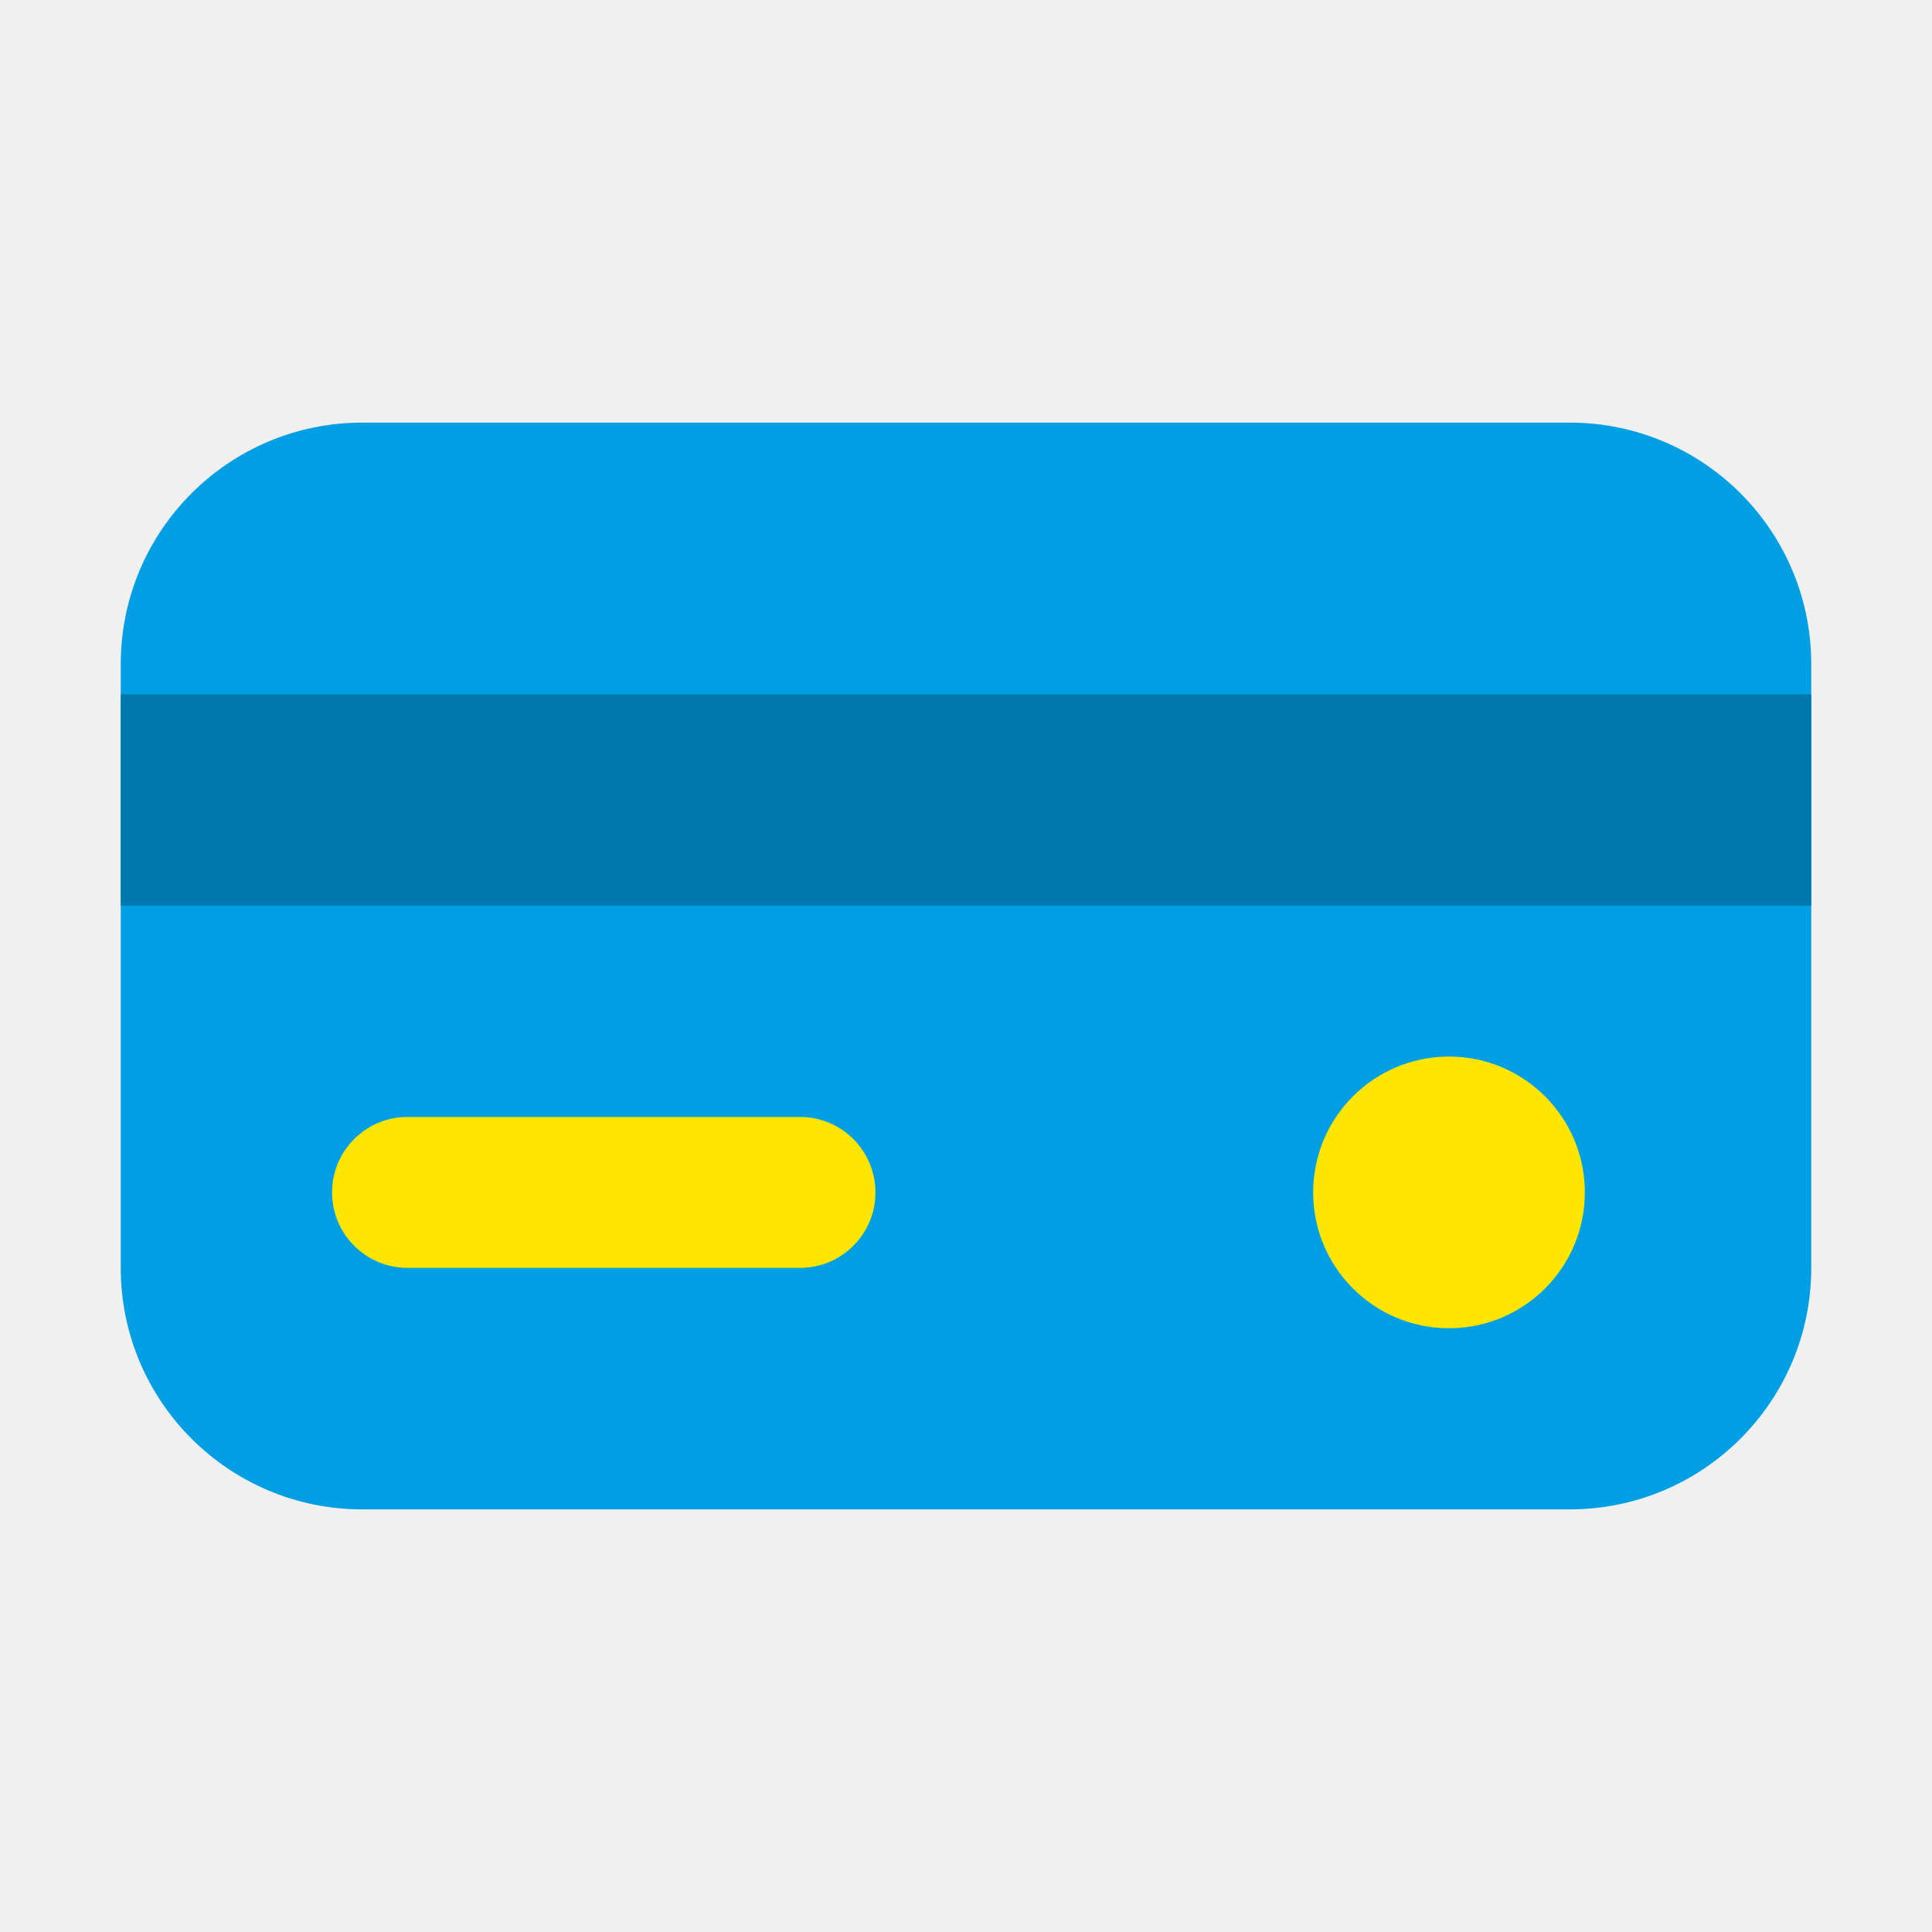
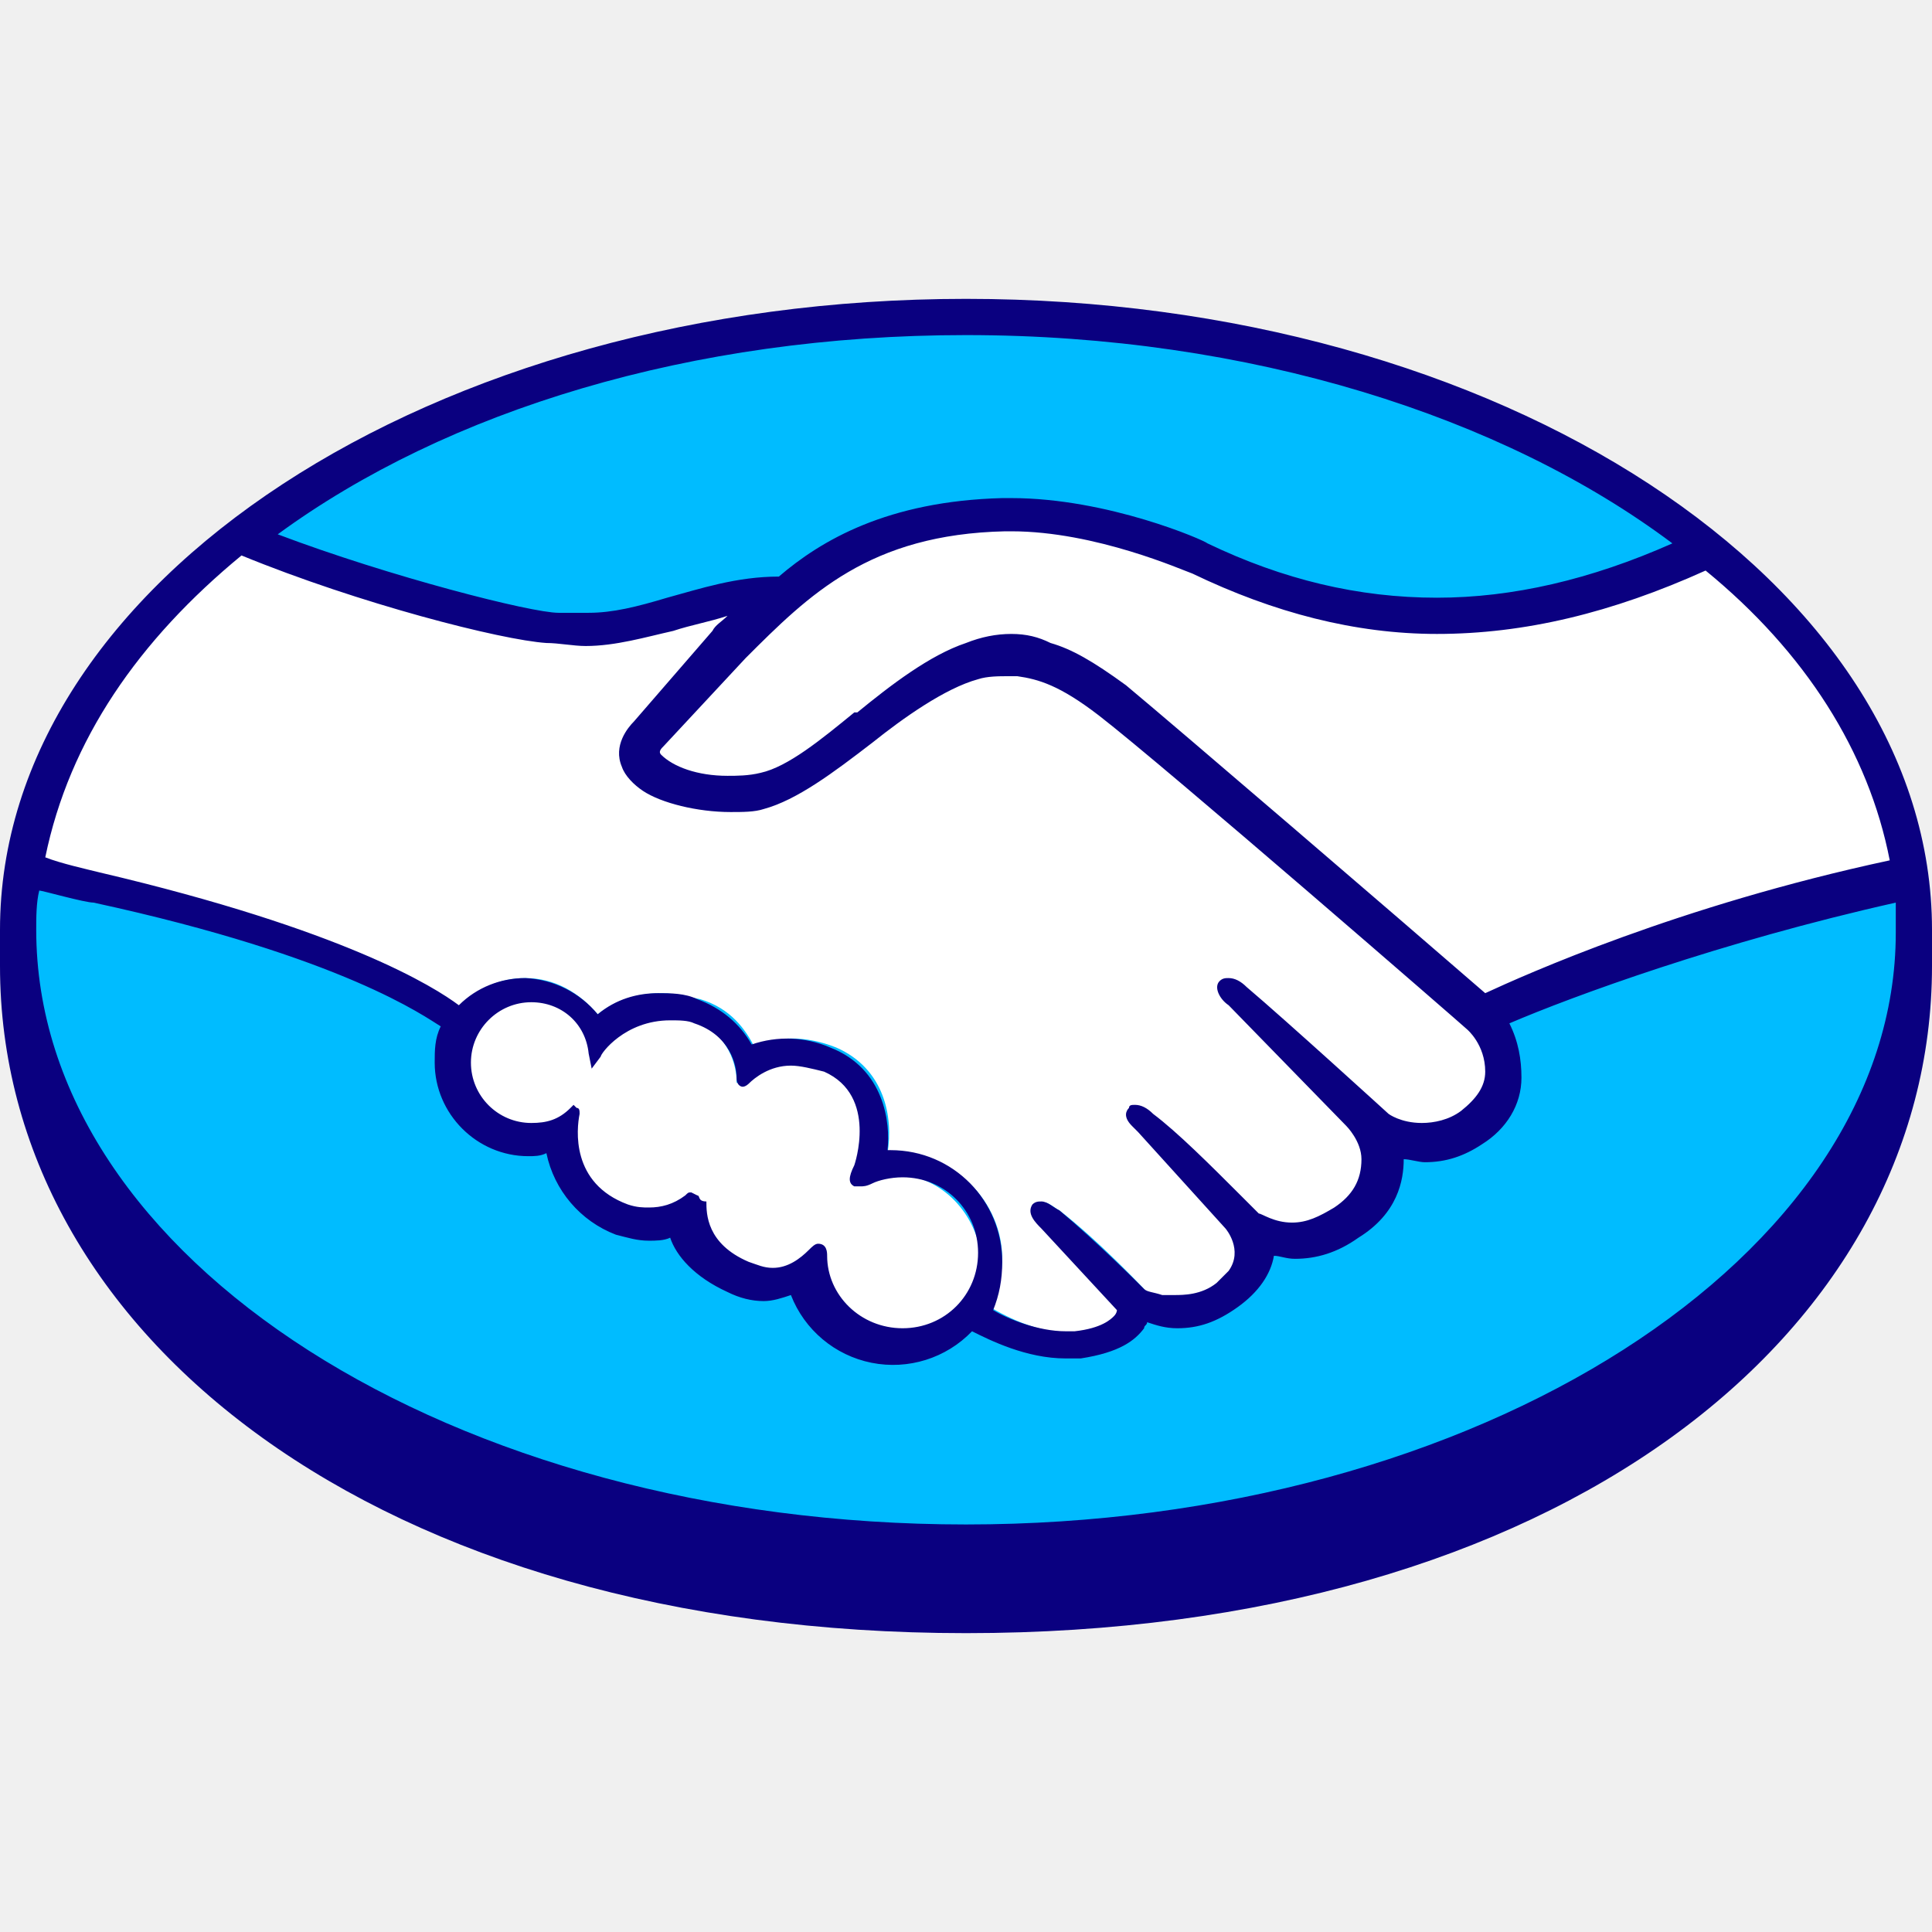
- <svg xmlns="http://www.w3.org/2000/svg" viewBox="0 0 32 32" width="32" height="32" role="img" aria-label="Mercado Pago">
-   <rect x="2" y="7" width="28" height="18" rx="4" fill="#009EE3" />
-   <rect x="2" y="11.5" width="28" height="3.5" fill="#0077AD" />
-   <rect x="5.5" y="18.5" width="9" height="2.5" rx="1.25" fill="#FFE600" />
-   <circle cx="24" cy="19.75" r="2.25" fill="#FFE600" />
+ <svg xmlns="http://www.w3.org/2000/svg" xml:space="preserve" id="svg1096" width="64" height="64" x="0" y="0" viewBox="0 0 64 64">
+   <style>.st1{fill:#fff}</style>
+   <path fill="#00bcff" d="M32 10.7C14.7 10.7.6 19.7.6 30.8s14.1 21 31.4 21 31.4-9.9 31.4-21S49.3 10.7 32 10.7" />
+   <path d="M21.8 24.6s-.3.3-.1.6c.5.6 2 1 3.5.6.9-.2 2.1-1.1 3.2-2 1.2-1 2.4-1.9 3.6-2.3 1.3-.4 2.1-.2 2.6-.1.6.2 1.3.6 2.4 1.4 2.1 1.6 10.6 9 12 10.2 1.2-.5 6.8-2.8 13.9-4.4-.6-3.8-2.9-7.4-6.4-10.2-4.9 2-11.2 3.3-17.1.4 0 0-3.2-1.5-6.3-1.4-4.6.1-6.6 2.1-8.7 4.2z" class="st1" />
+   <path d="M48.7 33.9c-.1-.1-10-8.7-12.2-10.4-1.3-1-2-1.2-2.8-1.3-.4-.1-.9 0-1.3.1-1 .3-2.4 1.2-3.6 2.1-1.2 1-2.4 1.9-3.5 2.2a6 6 0 0 1-3.9-.6c-.3-.2-.5-.5-.6-.7-.3-.7.2-1.2.3-1.3l2.7-2.9c.3-.3.6-.6 1-.9-.9.1-1.7.3-2.5.6-1 .3-1.9.5-2.9.5-.4 0-2.5-.4-3-.5-2.5-.7-5.2-1.3-8.5-2.8C4 20.9 1.5 24.4.8 28.4c.6.1 2 .5 2.4.6 8.7 1.9 11.5 3.9 12 4.4.5-.6 1.3-1 2.2-1 1 0 1.8.5 2.4 1.2.5-.4 1.2-.7 2.1-.7.4 0 .8.1 1.3.2 1 .3 1.5 1 1.8 1.6.3-.1.7-.3 1.2-.3s1 .1 1.5.3c1.6.7 1.9 2.3 1.7 3.5h.3c1.9 0 3.5 1.6 3.5 3.5 0 .6-.2 1.1-.4 1.6.5.3 1.8 1 3 .8.9-.1 1.3-.4 1.4-.6.1-.1.2-.3.1-.4l-2.5-2.7s-.4-.4-.3-.5c.1-.2.4.1.6.2 1.3 1 2.8 2.6 2.8 2.6s.1.2.7.3c.5.1 1.4 0 2-.5.2-.1.3-.3.4-.4.6-.8-.1-1.6-.1-1.6L38 37.3s-.4-.4-.3-.5.4.1.6.2c.9.8 2.2 2.1 3.4 3.3.2.2 1.3.8 2.8-.1a2 2 0 0 0 1-1.8c-.1-.7-.6-1.2-.6-1.2l-3.9-4s-.4-.4-.3-.5c.1-.2.4.1.6.2 1.3 1 4.6 4.2 4.6 4.2s1.2.9 2.7-.1c.5-.3.8-.8.9-1.4-.1-1.1-.8-1.7-.8-1.7" class="st1" />
+   <path d="M29.6 38.9c-.6 0-1.3.4-1.4.3 0 0 0-.3.1-.4s.9-2.6-1.1-3.4c-1.5-.6-2.4.1-2.7.4-.1.1-.1.1-.1 0 0-.4-.2-1.6-1.5-2-1.8-.6-3 .7-3.3 1.2-.1-1.1-1-1.9-2.1-1.9-1.2 0-2.1 1-2.1 2.1 0 1.2 1 2.1 2.1 2.1q.9 0 1.5-.6v.1c-.1.5-.3 2.5 1.8 3.2.8.3 1.5.1 2.1-.3.2-.1.2-.1.2.1-.1.5 0 1.6 1.5 2.2 1.1.5 1.8 0 2.2-.4.2-.2.2-.1.3.1.1 1.4 1.2 2.6 2.7 2.6s2.7-1.2 2.7-2.7c-.2-1.5-1.4-2.7-2.9-2.7" class="st1" />
+   <path fill="#0a0080" d="M32 9.9c-17.7 0-32 9.4-32 20.9V32c0 12.2 12.5 22.1 32 22.1 19.6 0 32-9.9 32-22.1v-1.2C64 19.3 49.7 9.9 32 9.9m30.6 18.6c-7 1.5-12.1 3.8-13.4 4.4-3-2.6-10.1-8.7-11.9-10.2-1.1-.8-1.8-1.2-2.5-1.4-.4-.2-.8-.3-1.3-.3s-1 .1-1.5.3c-1.2.4-2.5 1.4-3.6 2.3h-.1c-1.1.9-2.2 1.8-3.1 2-.4.1-.8.1-1.1.1-1 0-1.8-.3-2.2-.7-.1-.1 0-.2.1-.3l2.7-2.9c2.1-2.1 4.1-4.1 8.6-4.2h.2c2.8 0 5.7 1.3 6 1.4 2.7 1.3 5.4 2 8.1 2 2.9 0 5.8-.7 8.9-2.1 3.3 2.7 5.4 6 6.1 9.6M32 11.1c9.4 0 17.8 2.7 23.4 6.9q-4.05 1.8-7.8 1.8c-2.6 0-5.1-.6-7.6-1.8-.1-.1-3.3-1.5-6.5-1.5h-.3c-3.8.1-6 1.4-7.4 2.6-1.4 0-2.6.4-3.7.7-1 .3-1.8.5-2.6.5h-1c-.9 0-5.6-1.2-9.3-2.6 5.6-4.1 13.7-6.6 22.8-6.6M8 18.4c3.9 1.6 8.6 2.8 10.1 2.9.4 0 .9.1 1.3.1 1 0 2-.3 2.9-.5.6-.2 1.2-.3 1.8-.5-.2.2-.4.3-.5.5l-2.6 3c-.2.2-.7.8-.4 1.5.1.3.4.6.7.8.6.4 1.8.7 2.9.7.4 0 .8 0 1.1-.1 1.1-.3 2.3-1.2 3.6-2.2 1-.8 2.4-1.8 3.5-2.1.3-.1.7-.1 1-.1h.3c.7.1 1.4.3 2.7 1.3 2.2 1.7 12.1 10.3 12.2 10.4 0 0 .6.5.6 1.4 0 .5-.3.9-.8 1.3-.4.3-.9.4-1.3.4-.7 0-1.1-.3-1.1-.3s-3.4-3.1-4.7-4.2q-.3-.3-.6-.3c-.1 0-.2 0-.3.1-.2.2 0 .6.3.8l3.9 4s.5.5.5 1.1c0 .7-.3 1.2-.9 1.6-.5.3-.9.5-1.4.5-.6 0-1-.3-1.1-.3l-.6-.6c-1-1-2.1-2.1-2.9-2.7q-.3-.3-.6-.3c-.1 0-.2 0-.2.1-.1.1-.2.3.1.6l.2.2 2.9 3.2s.6.7.1 1.4l-.1.1-.3.3c-.5.4-1.1.4-1.4.4h-.4c-.3-.1-.5-.1-.6-.2-.2-.2-1.6-1.6-2.8-2.6-.2-.1-.4-.3-.6-.3-.1 0-.2 0-.3.1-.2.3.1.6.3.8l2.5 2.7s0 .1-.1.2-.4.4-1.3.5h-.3c-.9 0-1.9-.4-2.4-.7.2-.5.3-1 .3-1.6 0-2-1.6-3.7-3.7-3.7h-.1c.1-.9-.1-2.7-1.9-3.4a3.6 3.6 0 0 0-2.6-.1q-.6-1.05-1.8-1.5c-.4-.2-.9-.2-1.3-.2-.7 0-1.4.2-2 .7a3.3 3.3 0 0 0-2.4-1.2c-.8 0-1.6.3-2.2.9-.8-.6-3.8-2.5-11.9-4.4-.4-.1-1.3-.3-1.8-.5.8-3.9 3.1-7.2 6.5-10m15.1 21.2-.2-.1c-.1 0-.1 0-.2.1-.4.3-.8.4-1.2.4-.2 0-.4 0-.7-.1-1.9-.7-1.7-2.5-1.6-3 0-.1 0-.2-.1-.2l-.1-.1-.1.1c-.4.4-.8.5-1.3.5a2 2 0 0 1-2-2c0-1.1.9-2 2-2 1 0 1.8.7 1.9 1.7l.1.5.3-.4c0-.1.8-1.2 2.3-1.2.3 0 .6 0 .8.1 1.2.4 1.4 1.4 1.4 1.8 0 .3.2.3.2.3.1 0 .2-.1.2-.1.2-.2.7-.6 1.4-.6.3 0 .7.1 1.1.2 1.8.8 1 3.1 1 3.1-.2.4-.2.6 0 .7h.2c.1 0 .2 0 .4-.1s.6-.2 1-.2c1.4 0 2.5 1.1 2.5 2.5S31.3 44 29.9 44s-2.5-1.1-2.5-2.4c0-.1 0-.4-.3-.4-.1 0-.2.1-.3.2-.3.3-.7.6-1.2.6-.3 0-.5-.1-.8-.2-1.4-.6-1.4-1.6-1.4-2-.3 0-.2-.2-.3-.2M32 50.5c-17 0-30.8-8.8-30.8-19.7 0-.4 0-.9.1-1.3.1 0 1.5.4 1.8.4 8.3 1.8 11 3.8 11.5 4.1-.2.4-.2.8-.2 1.2 0 1.7 1.4 3.1 3.1 3.1.2 0 .4 0 .6-.1a3.7 3.7 0 0 0 2.3 2.7c.4.1.7.2 1.1.2.2 0 .5 0 .7-.1.2.6.8 1.3 1.9 1.8q.6.3 1.2.3c.3 0 .6-.1.9-.2a3.63 3.63 0 0 0 6 1.2c.6.3 1.8.9 3.1.9h.5c1.3-.2 1.8-.6 2.1-1 0-.1.1-.1.1-.2.3.1.6.2 1 .2.7 0 1.3-.2 2-.7s1.1-1.1 1.2-1.7c.2 0 .4.1.7.1.7 0 1.4-.2 2.1-.7 1.3-.8 1.5-1.9 1.5-2.6.2 0 .5.1.7.1.7 0 1.3-.2 1.9-.6.8-.5 1.3-1.3 1.3-2.2 0-.6-.1-1.2-.4-1.8 2.1-.9 7-2.7 12.8-4v1C62.8 41.6 49 50.5 32 50.5" />
</svg>
